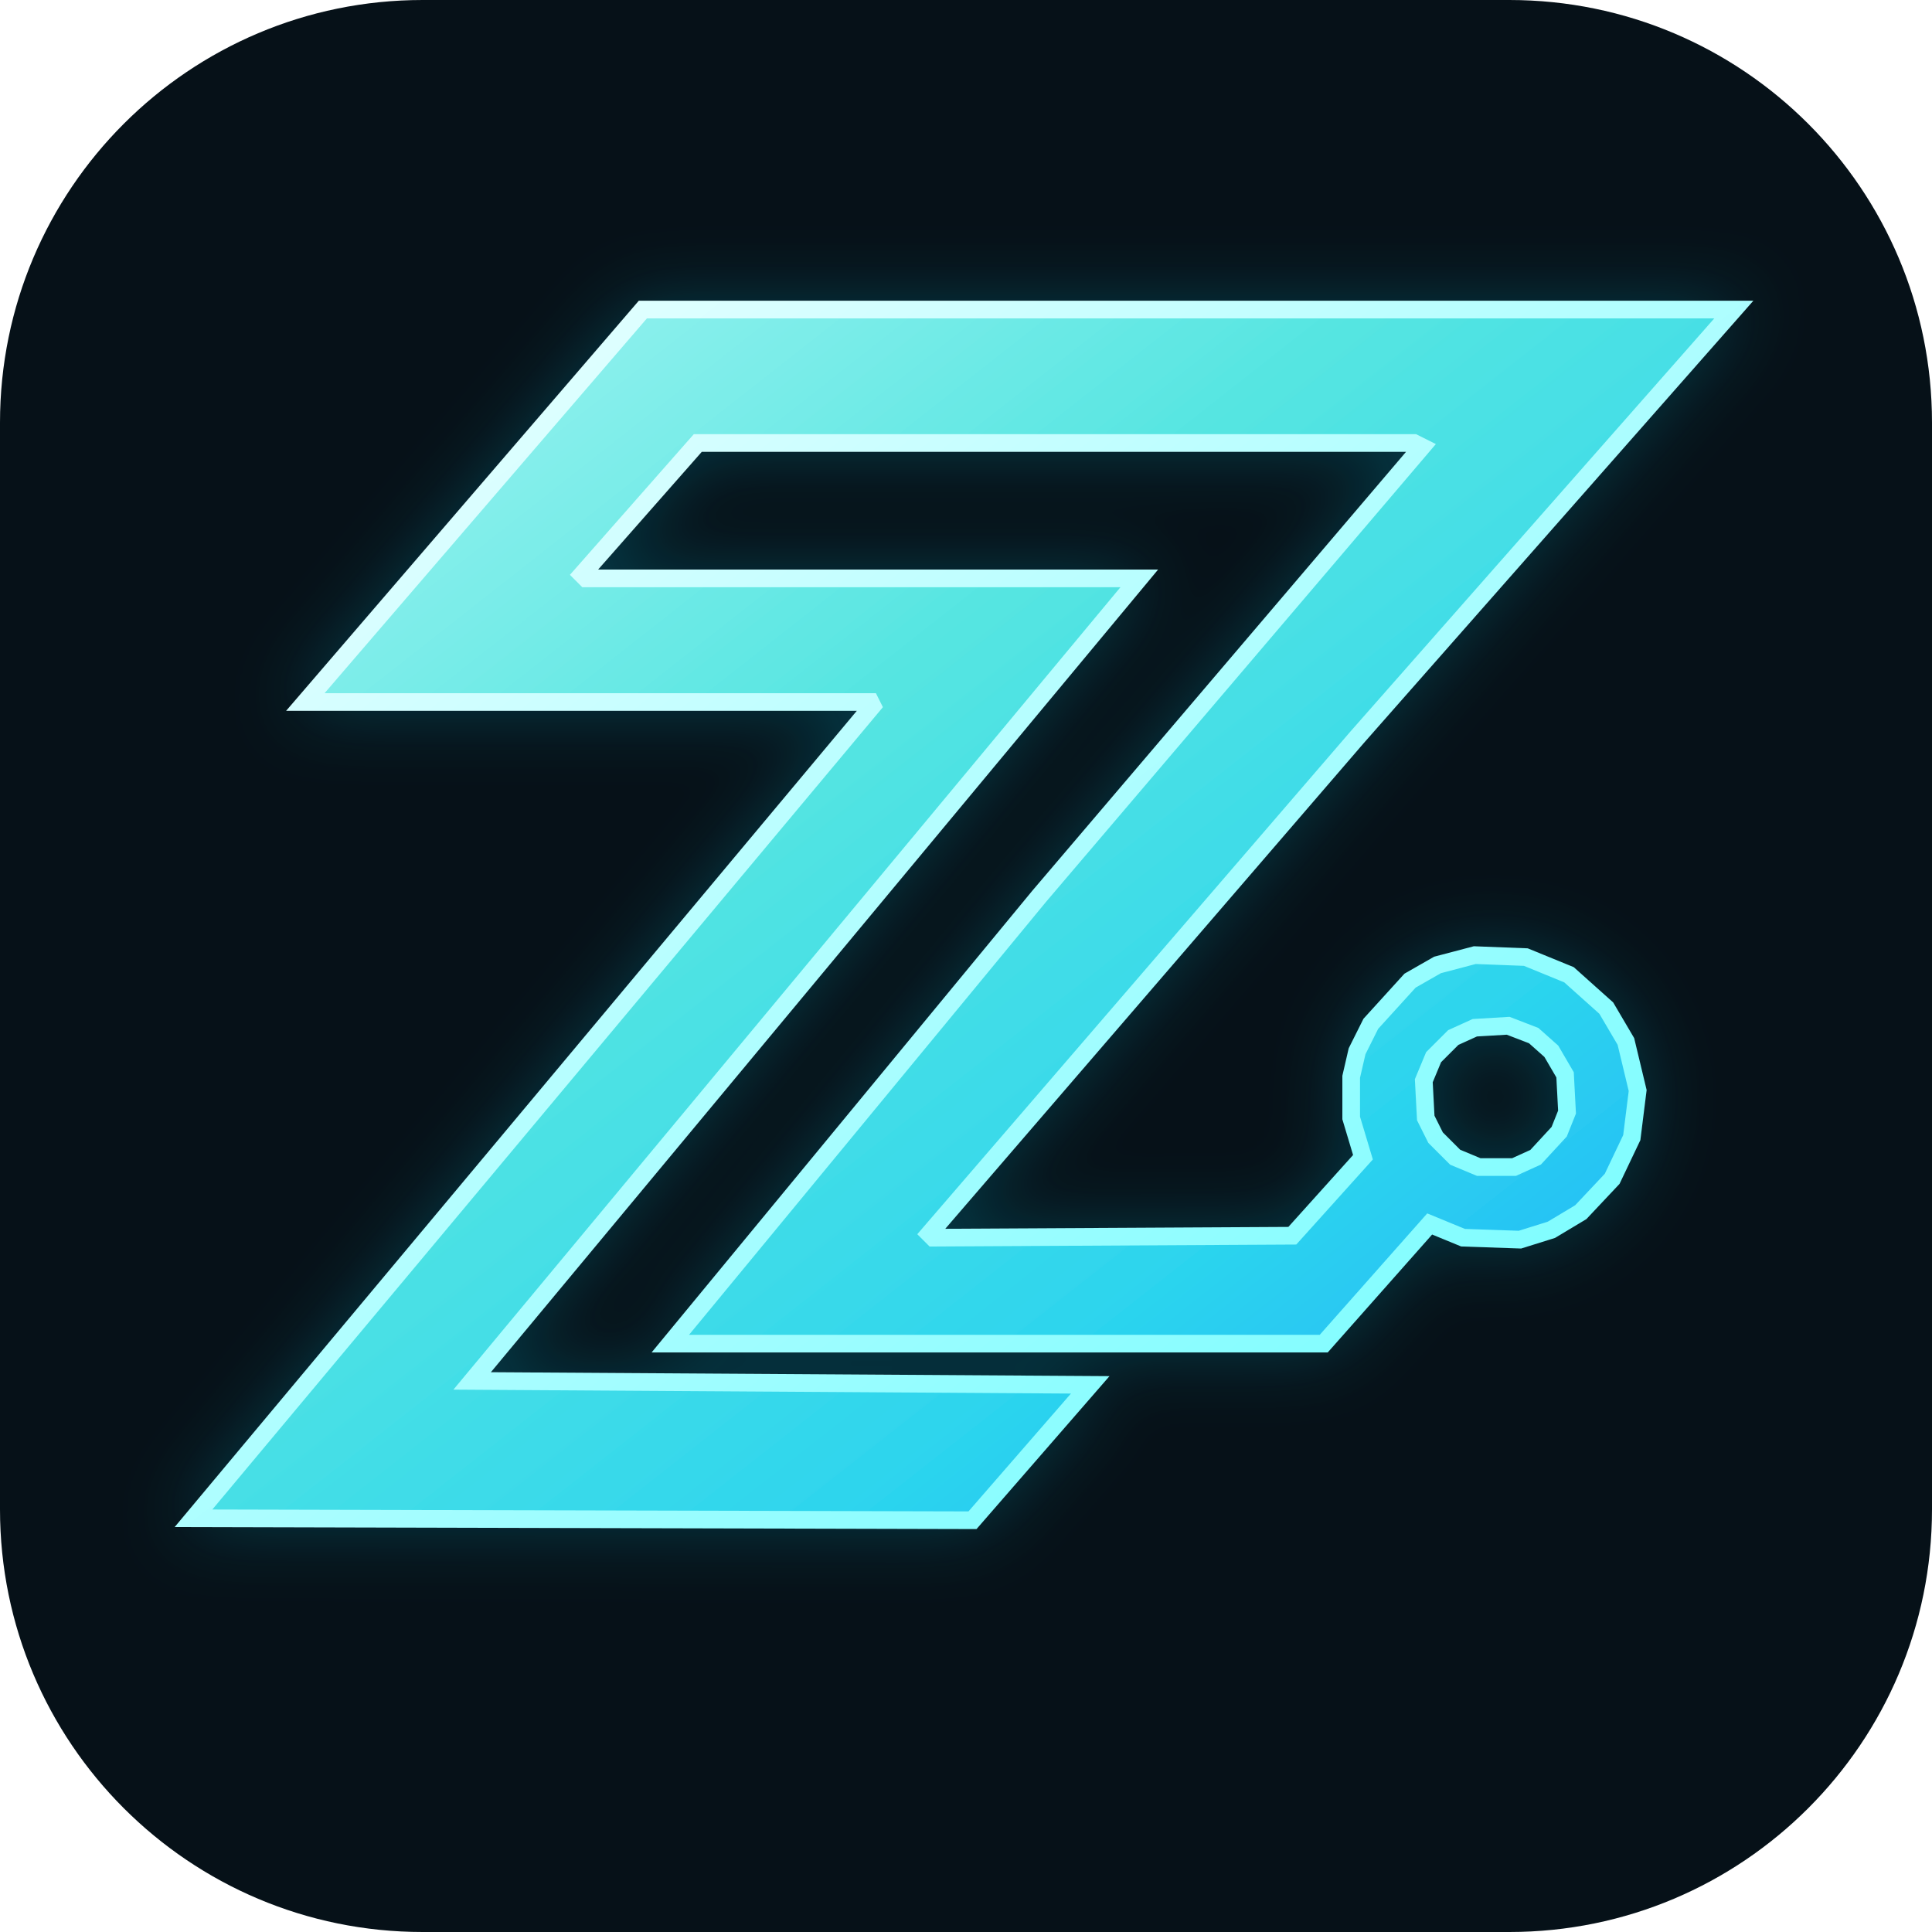
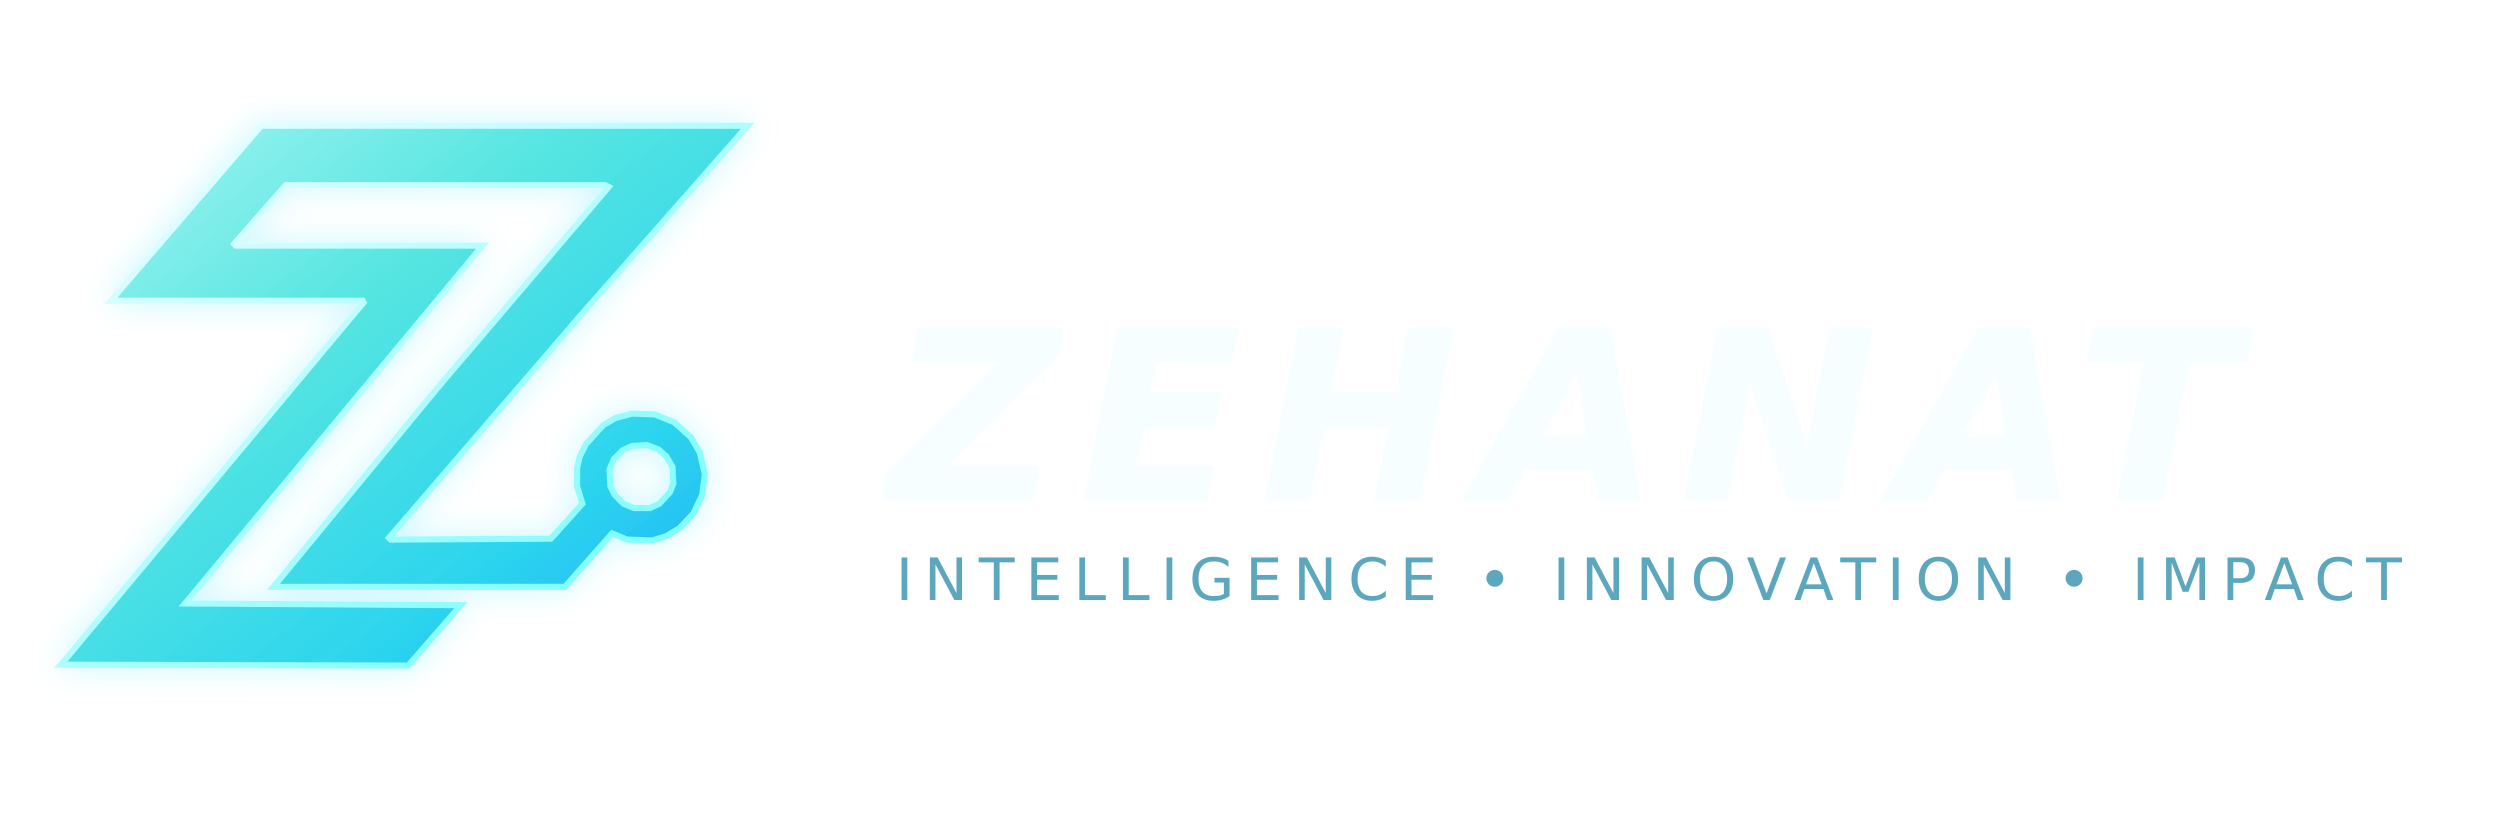
- <svg xmlns="http://www.w3.org/2000/svg" width="512" height="512" viewBox="0 0 512 512">
+ <svg xmlns="http://www.w3.org/2000/svg" width="1800" height="600" viewBox="0 0 1800 600">
  <defs>
    <linearGradient id="fillGrad" x1="0" y1="0" x2="1" y2="1">
      <stop offset="0%" stop-color="#aaf6f3" />
      <stop offset="38%" stop-color="#55e5e1" />
      <stop offset="72%" stop-color="#2cd4ee" />
      <stop offset="100%" stop-color="#1ea6ff" />
    </linearGradient>
    <linearGradient id="fillGrad2" x1="0" y1="0" x2="1" y2="1">
      <stop offset="0%" stop-color="#aaf6f3" />
      <stop offset="50%" stop-color="#53d8ef" />
      <stop offset="100%" stop-color="#1da8ff" />
    </linearGradient>
    <linearGradient id="strokeGrad" x1="0" y1="0" x2="1" y2="1">
      <stop offset="0%" stop-color="#f1ffff" />
      <stop offset="100%" stop-color="#6afcff" />
    </linearGradient>
    <filter id="outerGlow" x="-20%" y="-20%" width="140%" height="140%">
      <feDropShadow dx="0" dy="0" stdDeviation="4" flood-color="#42f5ff" flood-opacity="0.95" />
      <feDropShadow dx="0" dy="0" stdDeviation="10" flood-color="#1fdcff" flood-opacity="0.55" />
      <feDropShadow dx="0" dy="0" stdDeviation="18" flood-color="#13d8ff" flood-opacity="0.20" />
    </filter>
    <filter id="softGlow" x="-20%" y="-20%" width="140%" height="140%">
      <feGaussianBlur stdDeviation="1.6" result="blur" />
      <feMerge>
        <feMergeNode in="blur" />
        <feMergeNode in="SourceGraphic" />
      </feMerge>
    </filter>
  </defs>
-   <rect width="512" height="512" rx="112" fill="#061118" />
-   <g transform="translate(44 42) scale(0.52)" filter="url(#outerGlow)">
-     <path d="M 14 693 L 411 694 L 471 625 L 156 623 L 496 214 L 214 214 L 212 212 L 271 145 L 636 145 L 640 147 L 445 376 L 257 604 L 590 604 L 644 543 L 661 550 L 690 551 L 706 546 L 721 537 L 737 520 L 747 499 L 750 475 L 744 450 L 734 433 L 715 416 L 693 407 L 667 406 L 648 411 L 634 419 L 614 441 L 607 455 L 604 468 L 604 489 L 610 509 L 574 549 L 391 550 L 389 548 L 607 295 L 799 77 L 243 77 L 71 277 L 359 277 L 360 279 Z M 667 443 L 684 442 L 697 447 L 706 455 L 713 467 L 714 486 L 710 496 L 698 509 L 687 514 L 669 514 L 657 509 L 647 499 L 642 489 L 641 470 L 646 458 L 656 448 Z" fill="url(#fillGrad)" fill-rule="evenodd" stroke="url(#strokeGrad)" stroke-width="9" />
+   <rect width="1800" height="600" fill="transparent" />
+   <g transform="translate(35,42) scale(0.63)">
+     <g filter="url(#outerGlow)">
+       <path d="M 14 693 L 411 694 L 471 625 L 156 623 L 496 214 L 214 214 L 212 212 L 271 145 L 636 145 L 640 147 L 445 376 L 257 604 L 590 604 L 644 543 L 661 550 L 690 551 L 706 546 L 721 537 L 737 520 L 747 499 L 750 475 L 744 450 L 734 433 L 715 416 L 693 407 L 667 406 L 648 411 L 634 419 L 614 441 L 607 455 L 604 468 L 604 489 L 610 509 L 574 549 L 391 550 L 389 548 L 607 295 L 799 77 L 243 77 L 71 277 L 359 277 L 360 279 Z M 667 443 L 684 442 L 697 447 L 706 455 L 713 467 L 714 486 L 710 496 L 698 509 L 687 514 L 669 514 L 657 509 L 647 499 L 642 489 L 641 470 L 646 458 L 656 448 Z" fill="url(#fillGrad)" fill-rule="evenodd" stroke="url(#strokeGrad)" stroke-width="7" />
+     </g>
  </g>
+   <text x="640" y="360" font-family="DejaVu Sans, Arial, sans-serif" font-size="170" stroke="rgba(255,255,255,0.15)" stroke-width="1" fill="#f6feff" style="letter-spacing:14px;font-weight:800;font-style:italic;" filter="url(#softGlow)">ZEHANAT</text>
+   <text x="645" y="432" font-family="DejaVu Sans, Arial, sans-serif" font-size="42" fill="#5ca7bd" letter-spacing="8">INTELLIGENCE • INNOVATION • IMPACT</text>
</svg>
